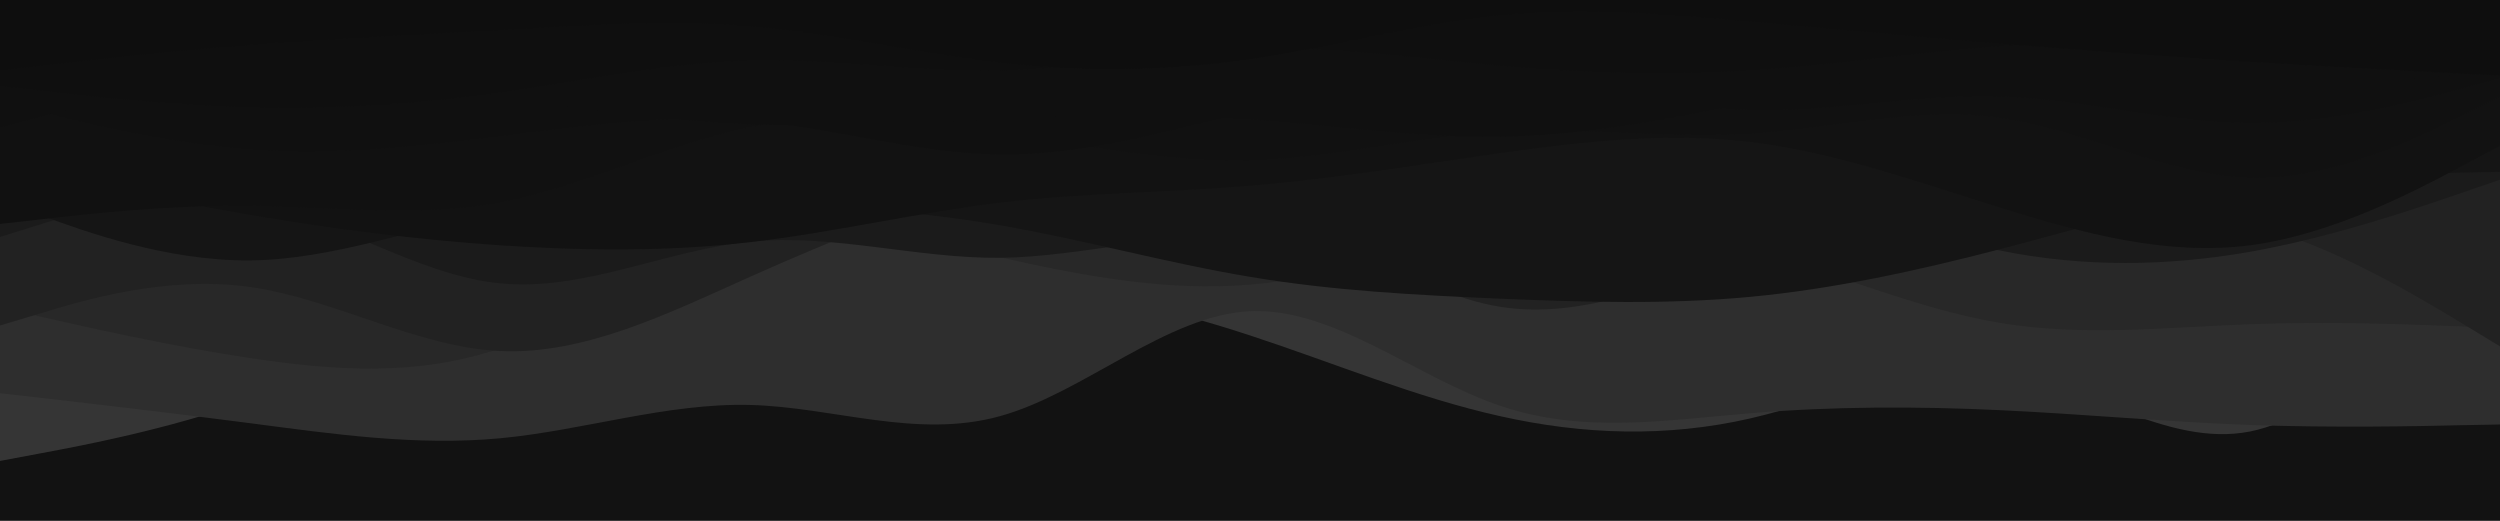
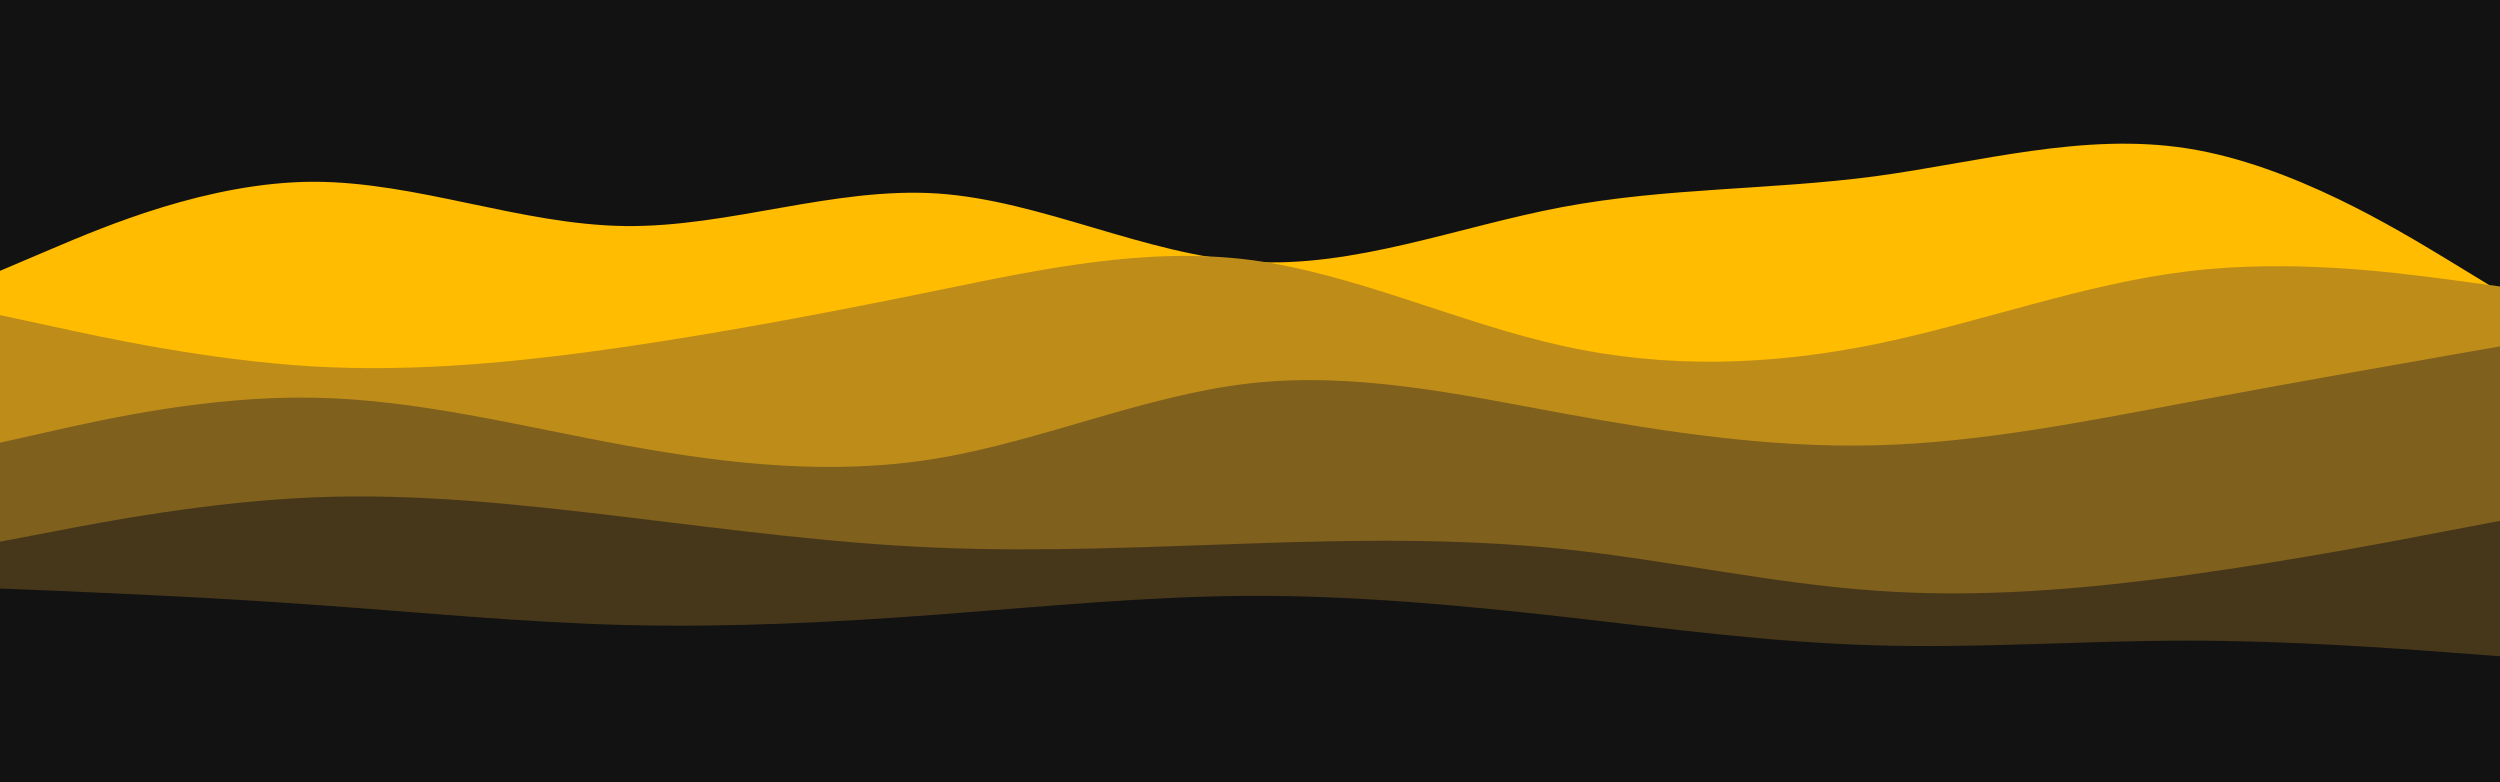
- <svg xmlns="http://www.w3.org/2000/svg" id="visual" viewBox="0 0 960 200" width="960" height="200" version="1.1">
-   <rect x="0" y="0" width="960" height="200" fill="#121212" />
-   <path d="M0 177L16 174C32 171 64 165 96 153.7C128 142.3 160 125.7 192 122.7C224 119.7 256 130.3 288 129.3C320 128.3 352 115.7 384 113.2C416 110.7 448 118.3 480 128.8C512 139.3 544 152.7 576 159.8C608 167 640 168 672 160.7C704 153.3 736 137.7 768 142.3C800 147 832 172 864 165.7C896 159.3 928 121.7 944 102.8L960 84L960 0L944 0C928 0 896 0 864 0C832 0 800 0 768 0C736 0 704 0 672 0C640 0 608 0 576 0C544 0 512 0 480 0C448 0 416 0 384 0C352 0 320 0 288 0C256 0 224 0 192 0C160 0 128 0 96 0C64 0 32 0 16 0L0 0Z" fill="#353535" />
-   <path d="M0 151L16 152.8C32 154.7 64 158.3 96 162.5C128 166.7 160 171.3 192 168.3C224 165.3 256 154.7 288 155.5C320 156.3 352 168.7 384 159.8C416 151 448 121 480 119.5C512 118 544 145 576 155.8C608 166.7 640 161.3 672 158.7C704 156 736 156 768 157.5C800 159 832 162 864 163.2C896 164.3 928 163.7 944 163.3L960 163L960 0L944 0C928 0 896 0 864 0C832 0 800 0 768 0C736 0 704 0 672 0C640 0 608 0 576 0C544 0 512 0 480 0C448 0 416 0 384 0C352 0 320 0 288 0C256 0 224 0 192 0C160 0 128 0 96 0C64 0 32 0 16 0L0 0Z" fill="#2e2e2e" />
-   <path d="M0 118L16 121.7C32 125.3 64 132.7 96 137.5C128 142.3 160 144.7 192 133.8C224 123 256 99 288 91.2C320 83.3 352 91.7 384 98.8C416 106 448 112 480 109.3C512 106.7 544 95.3 576 90.7C608 86 640 88 672 96.2C704 104.3 736 118.7 768 124C800 129.3 832 125.7 864 124.5C896 123.3 928 124.7 944 125.3L960 126L960 0L944 0C928 0 896 0 864 0C832 0 800 0 768 0C736 0 704 0 672 0C640 0 608 0 576 0C544 0 512 0 480 0C448 0 416 0 384 0C352 0 320 0 288 0C256 0 224 0 192 0C160 0 128 0 96 0C64 0 32 0 16 0L0 0Z" fill="#282828" />
-   <path d="M0 125L16 120.2C32 115.3 64 105.7 96 110.2C128 114.7 160 133.3 192 134.8C224 136.3 256 120.7 288 106.3C320 92 352 79 384 71.8C416 64.7 448 63.3 480 75.3C512 87.3 544 112.7 576 117.8C608 123 640 108 672 98.8C704 89.7 736 86.3 768 83.3C800 80.3 832 77.7 864 86C896 94.3 928 113.7 944 123.3L960 133L960 0L944 0C928 0 896 0 864 0C832 0 800 0 768 0C736 0 704 0 672 0C640 0 608 0 576 0C544 0 512 0 480 0C448 0 416 0 384 0C352 0 320 0 288 0C256 0 224 0 192 0C160 0 128 0 96 0C64 0 32 0 16 0L0 0Z" fill="#222222" />
-   <path d="M0 91L16 86C32 81 64 71 96 77.2C128 83.3 160 105.7 192 108.8C224 112 256 96 288 92.8C320 89.7 352 99.3 384 99C416 98.7 448 88.3 480 92.3C512 96.3 544 114.7 576 112.2C608 109.7 640 86.3 672 81.3C704 76.3 736 89.7 768 96.2C800 102.7 832 102.3 864 96.7C896 91 928 80 944 74.5L960 69L960 0L944 0C928 0 896 0 864 0C832 0 800 0 768 0C736 0 704 0 672 0C640 0 608 0 576 0C544 0 512 0 480 0C448 0 416 0 384 0C352 0 320 0 288 0C256 0 224 0 192 0C160 0 128 0 96 0C64 0 32 0 16 0L0 0Z" fill="#1b1b1b" />
-   <path d="M0 77L16 82.8C32 88.7 64 100.3 96 100C128 99.7 160 87.3 192 81.5C224 75.7 256 76.3 288 77.7C320 79 352 81 384 86.5C416 92 448 101 480 106.3C512 111.7 544 113.3 576 114.7C608 116 640 117 672 114C704 111 736 104 768 95.7C800 87.3 832 77.7 864 72.5C896 67.3 928 66.7 944 66.3L960 66L960 0L944 0C928 0 896 0 864 0C832 0 800 0 768 0C736 0 704 0 672 0C640 0 608 0 576 0C544 0 512 0 480 0C448 0 416 0 384 0C352 0 320 0 288 0C256 0 224 0 192 0C160 0 128 0 96 0C64 0 32 0 16 0L0 0Z" fill="#151515" />
-   <path d="M0 63L16 66.5C32 70 64 77 96 82.5C128 88 160 92 192 94.2C224 96.3 256 96.7 288 93C320 89.3 352 81.7 384 77.8C416 74 448 74 480 71.3C512 68.7 544 63.3 576 58.8C608 54.3 640 50.7 672 54.5C704 58.3 736 69.7 768 79.7C800 89.7 832 98.3 864 94.2C896 90 928 73 944 64.5L960 56L960 0L944 0C928 0 896 0 864 0C832 0 800 0 768 0C736 0 704 0 672 0C640 0 608 0 576 0C544 0 512 0 480 0C448 0 416 0 384 0C352 0 320 0 288 0C256 0 224 0 192 0C160 0 128 0 96 0C64 0 32 0 16 0L0 0Z" fill="#121212" />
-   <path d="M0 86L16 84.2C32 82.3 64 78.7 96 79C128 79.3 160 83.7 192 77.7C224 71.7 256 55.3 288 48.8C320 42.3 352 45.7 384 50.7C416 55.7 448 62.3 480 61.5C512 60.7 544 52.3 576 50.5C608 48.7 640 53.3 672 51.3C704 49.3 736 40.7 768 45.2C800 49.7 832 67.3 864 68.2C896 69 928 53 944 45L960 37L960 0L944 0C928 0 896 0 864 0C832 0 800 0 768 0C736 0 704 0 672 0C640 0 608 0 576 0C544 0 512 0 480 0C448 0 416 0 384 0C352 0 320 0 288 0C256 0 224 0 192 0C160 0 128 0 96 0C64 0 32 0 16 0L0 0Z" fill="#111111" />
-   <path d="M0 39L16 43C32 47 64 55 96 57.3C128 59.7 160 56.3 192 52.3C224 48.3 256 43.7 288 46.3C320 49 352 59 384 59.3C416 59.7 448 50.3 480 42.8C512 35.3 544 29.7 576 31.2C608 32.7 640 41.3 672 42.2C704 43 736 36 768 37C800 38 832 47 864 47.2C896 47.3 928 38.7 944 34.3L960 30L960 0L944 0C928 0 896 0 864 0C832 0 800 0 768 0C736 0 704 0 672 0C640 0 608 0 576 0C544 0 512 0 480 0C448 0 416 0 384 0C352 0 320 0 288 0C256 0 224 0 192 0C160 0 128 0 96 0C64 0 32 0 16 0L0 0Z" fill="#101010" />
-   <path d="M0 49L16 44.7C32 40.3 64 31.7 96 29.7C128 27.7 160 32.3 192 37C224 41.7 256 46.3 288 47.7C320 49 352 47 384 45.7C416 44.3 448 43.7 480 45.8C512 48 544 53 576 52.5C608 52 640 46 672 39.2C704 32.3 736 24.7 768 24C800 23.3 832 29.7 864 31.3C896 33 928 30 944 28.5L960 27L960 0L944 0C928 0 896 0 864 0C832 0 800 0 768 0C736 0 704 0 672 0C640 0 608 0 576 0C544 0 512 0 480 0C448 0 416 0 384 0C352 0 320 0 288 0C256 0 224 0 192 0C160 0 128 0 96 0C64 0 32 0 16 0L0 0Z" fill="#101010" />
-   <path d="M0 33L16 34.8C32 36.7 64 40.3 96 41.2C128 42 160 40 192 35.5C224 31 256 24 288 23.2C320 22.3 352 27.7 384 27C416 26.3 448 19.7 480 18.7C512 17.7 544 22.3 576 25.2C608 28 640 29 672 27C704 25 736 20 768 17.7C800 15.3 832 15.7 864 17C896 18.3 928 20.7 944 21.8L960 23L960 0L944 0C928 0 896 0 864 0C832 0 800 0 768 0C736 0 704 0 672 0C640 0 608 0 576 0C544 0 512 0 480 0C448 0 416 0 384 0C352 0 320 0 288 0C256 0 224 0 192 0C160 0 128 0 96 0C64 0 32 0 16 0L0 0Z" fill="#0f0f0f" />
-   <path d="M0 27L16 25.2C32 23.3 64 19.7 96 17.2C128 14.7 160 13.3 192 11.5C224 9.7 256 7.3 288 10C320 12.7 352 20.3 384 24C416 27.7 448 27.3 480 22.7C512 18 544 9 576 5.8C608 2.7 640 5.3 672 8.2C704 11 736 14 768 16.7C800 19.3 832 21.7 864 23.7C896 25.7 928 27.3 944 28.2L960 29L960 0L944 0C928 0 896 0 864 0C832 0 800 0 768 0C736 0 704 0 672 0C640 0 608 0 576 0C544 0 512 0 480 0C448 0 416 0 384 0C352 0 320 0 288 0C256 0 224 0 192 0C160 0 128 0 96 0C64 0 32 0 16 0L0 0Z" fill="#0e0e0e" />
+ <svg xmlns="http://www.w3.org/2000/svg" id="visual" viewBox="0 0 960 300" width="960" height="300" version="1.1">
+   <rect x="0" y="0" width="960" height="300" fill="#121212" />
+   <path d="M0 104L20 95.5C40 87 80 70 120 69.8C160 69.7 200 86.3 240 86.8C280 87.3 320 71.7 360 74.3C400 77 440 98 480 100.5C520 103 560 87 600 79.5C640 72 680 73 720 67.7C760 62.3 800 50.7 840 57C880 63.3 920 87.7 940 99.8L960 112L960 301L940 301C920 301 880 301 840 301C800 301 760 301 720 301C680 301 640 301 600 301C560 301 520 301 480 301C440 301 400 301 360 301C320 301 280 301 240 301C200 301 160 301 120 301C80 301 40 301 20 301L0 301Z" fill="#ffbc01" />
+   <path d="M0 121L20 125.3C40 129.7 80 138.3 120 140.7C160 143 200 139 240 133.2C280 127.3 320 119.7 360 111.5C400 103.3 440 94.7 480 99.8C520 105 560 124 600 132.8C640 141.7 680 140.3 720 132.2C760 124 800 109 840 104.2C880 99.3 920 104.7 940 107.3L960 110L960 301L940 301C920 301 880 301 840 301C800 301 760 301 720 301C680 301 640 301 600 301C560 301 520 301 480 301C440 301 400 301 360 301C320 301 280 301 240 301C200 301 160 301 120 301C80 301 40 301 20 301L0 301Z" fill="#be8d19" />
+   <path d="M0 170L20 165.5C40 161 80 152 120 152.7C160 153.3 200 163.7 240 171C280 178.3 320 182.7 360 176C400 169.3 440 151.7 480 147.2C520 142.7 560 151.3 600 158.7C640 166 680 172 720 171C760 170 800 162 840 154.5C880 147 920 140 940 136.5L960 133L960 301L940 301C920 301 880 301 840 301C800 301 760 301 720 301C680 301 640 301 600 301C560 301 520 301 480 301C440 301 400 301 360 301C320 301 280 301 240 301C200 301 160 301 120 301C80 301 40 301 20 301L0 301Z" fill="#80601d" />
+   <path d="M0 208L20 204.2C40 200.3 80 192.7 120 191C160 189.3 200 193.7 240 198.5C280 203.3 320 208.7 360 210.3C400 212 440 210 480 208.7C520 207.3 560 206.7 600 210.8C640 215 680 224 720 226.8C760 229.7 800 226.3 840 220.8C880 215.3 920 207.7 940 203.8L960 200L960 301L940 301C920 301 880 301 840 301C800 301 760 301 720 301C680 301 640 301 600 301C560 301 520 301 480 301C440 301 400 301 360 301C320 301 280 301 240 301C200 301 160 301 120 301C80 301 40 301 20 301L0 301Z" fill="#47371a" />
+   <path d="M0 226L20 226.8C40 227.7 80 229.3 120 232.2C160 235 200 239 240 240C280 241 320 239 360 236C400 233 440 229 480 228.8C520 228.7 560 232.3 600 236.8C640 241.3 680 246.7 720 247.8C760 249 800 246 840 246C880 246 920 249 940 250.5L960 252L960 301L940 301C920 301 880 301 840 301C800 301 760 301 720 301C680 301 640 301 600 301C560 301 520 301 480 301C440 301 400 301 360 301C320 301 280 301 240 301C200 301 160 301 120 301C80 301 40 301 20 301L0 301Z" fill="#121212" />
</svg>
